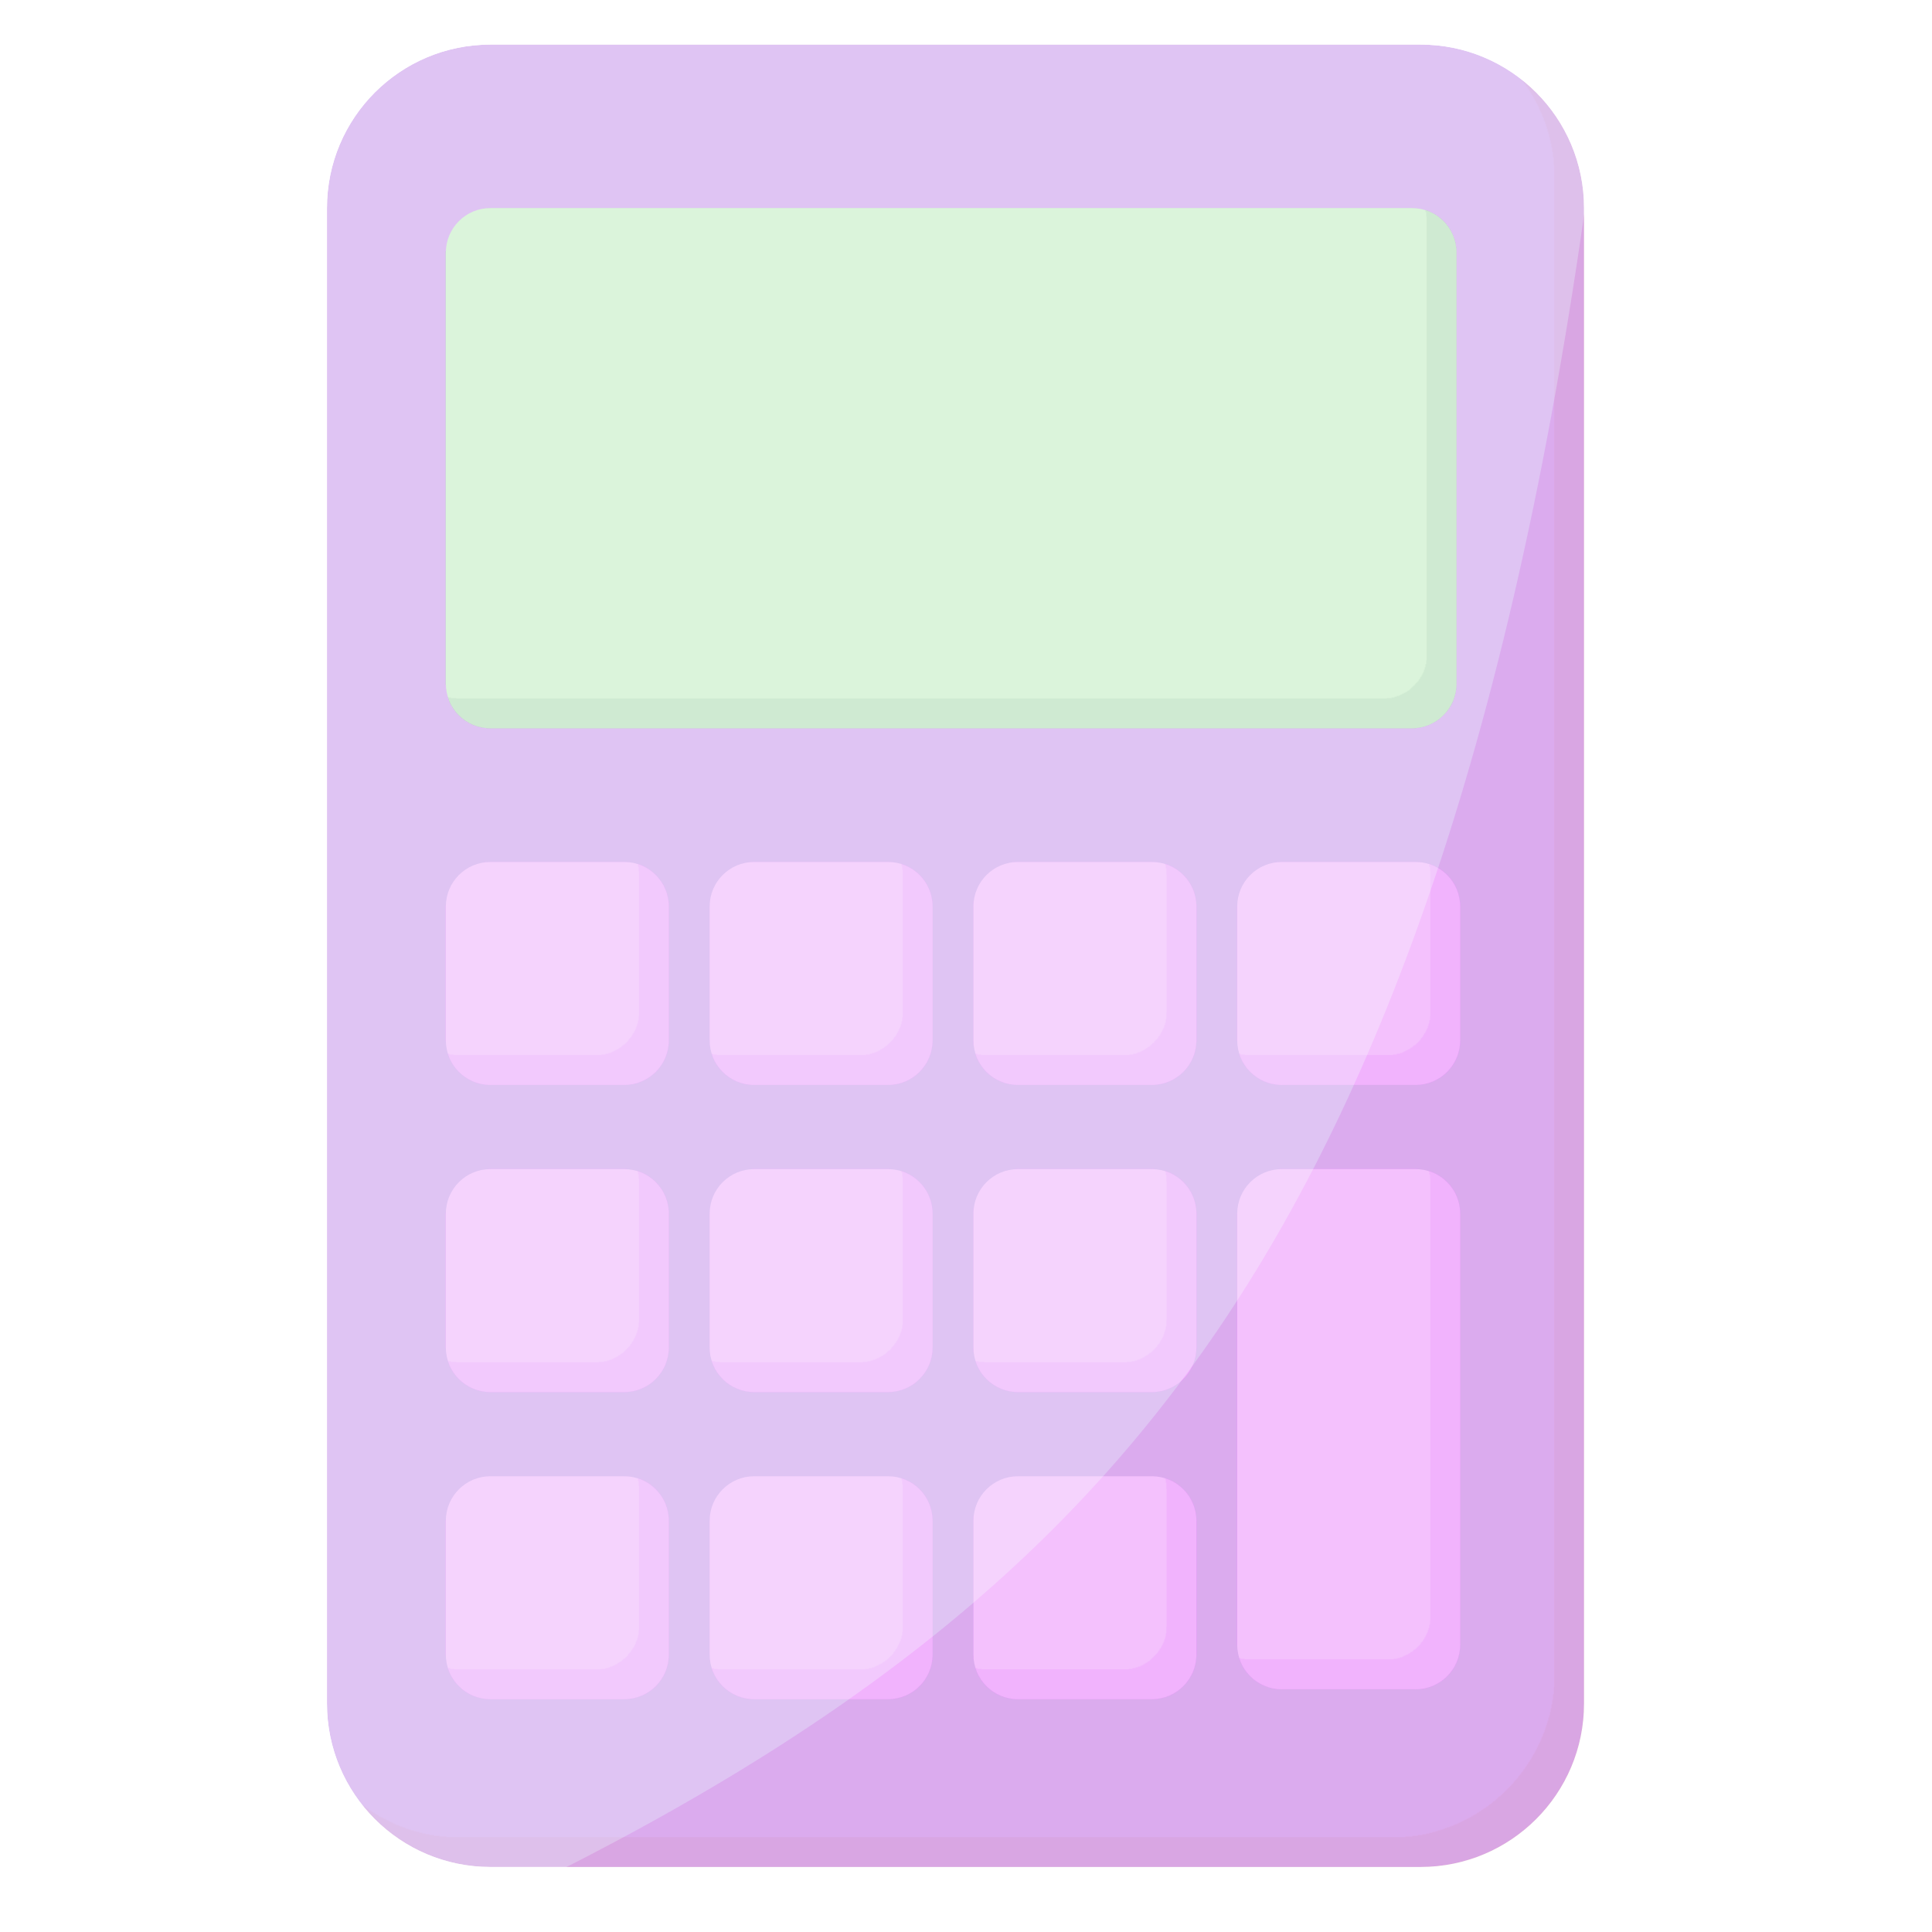
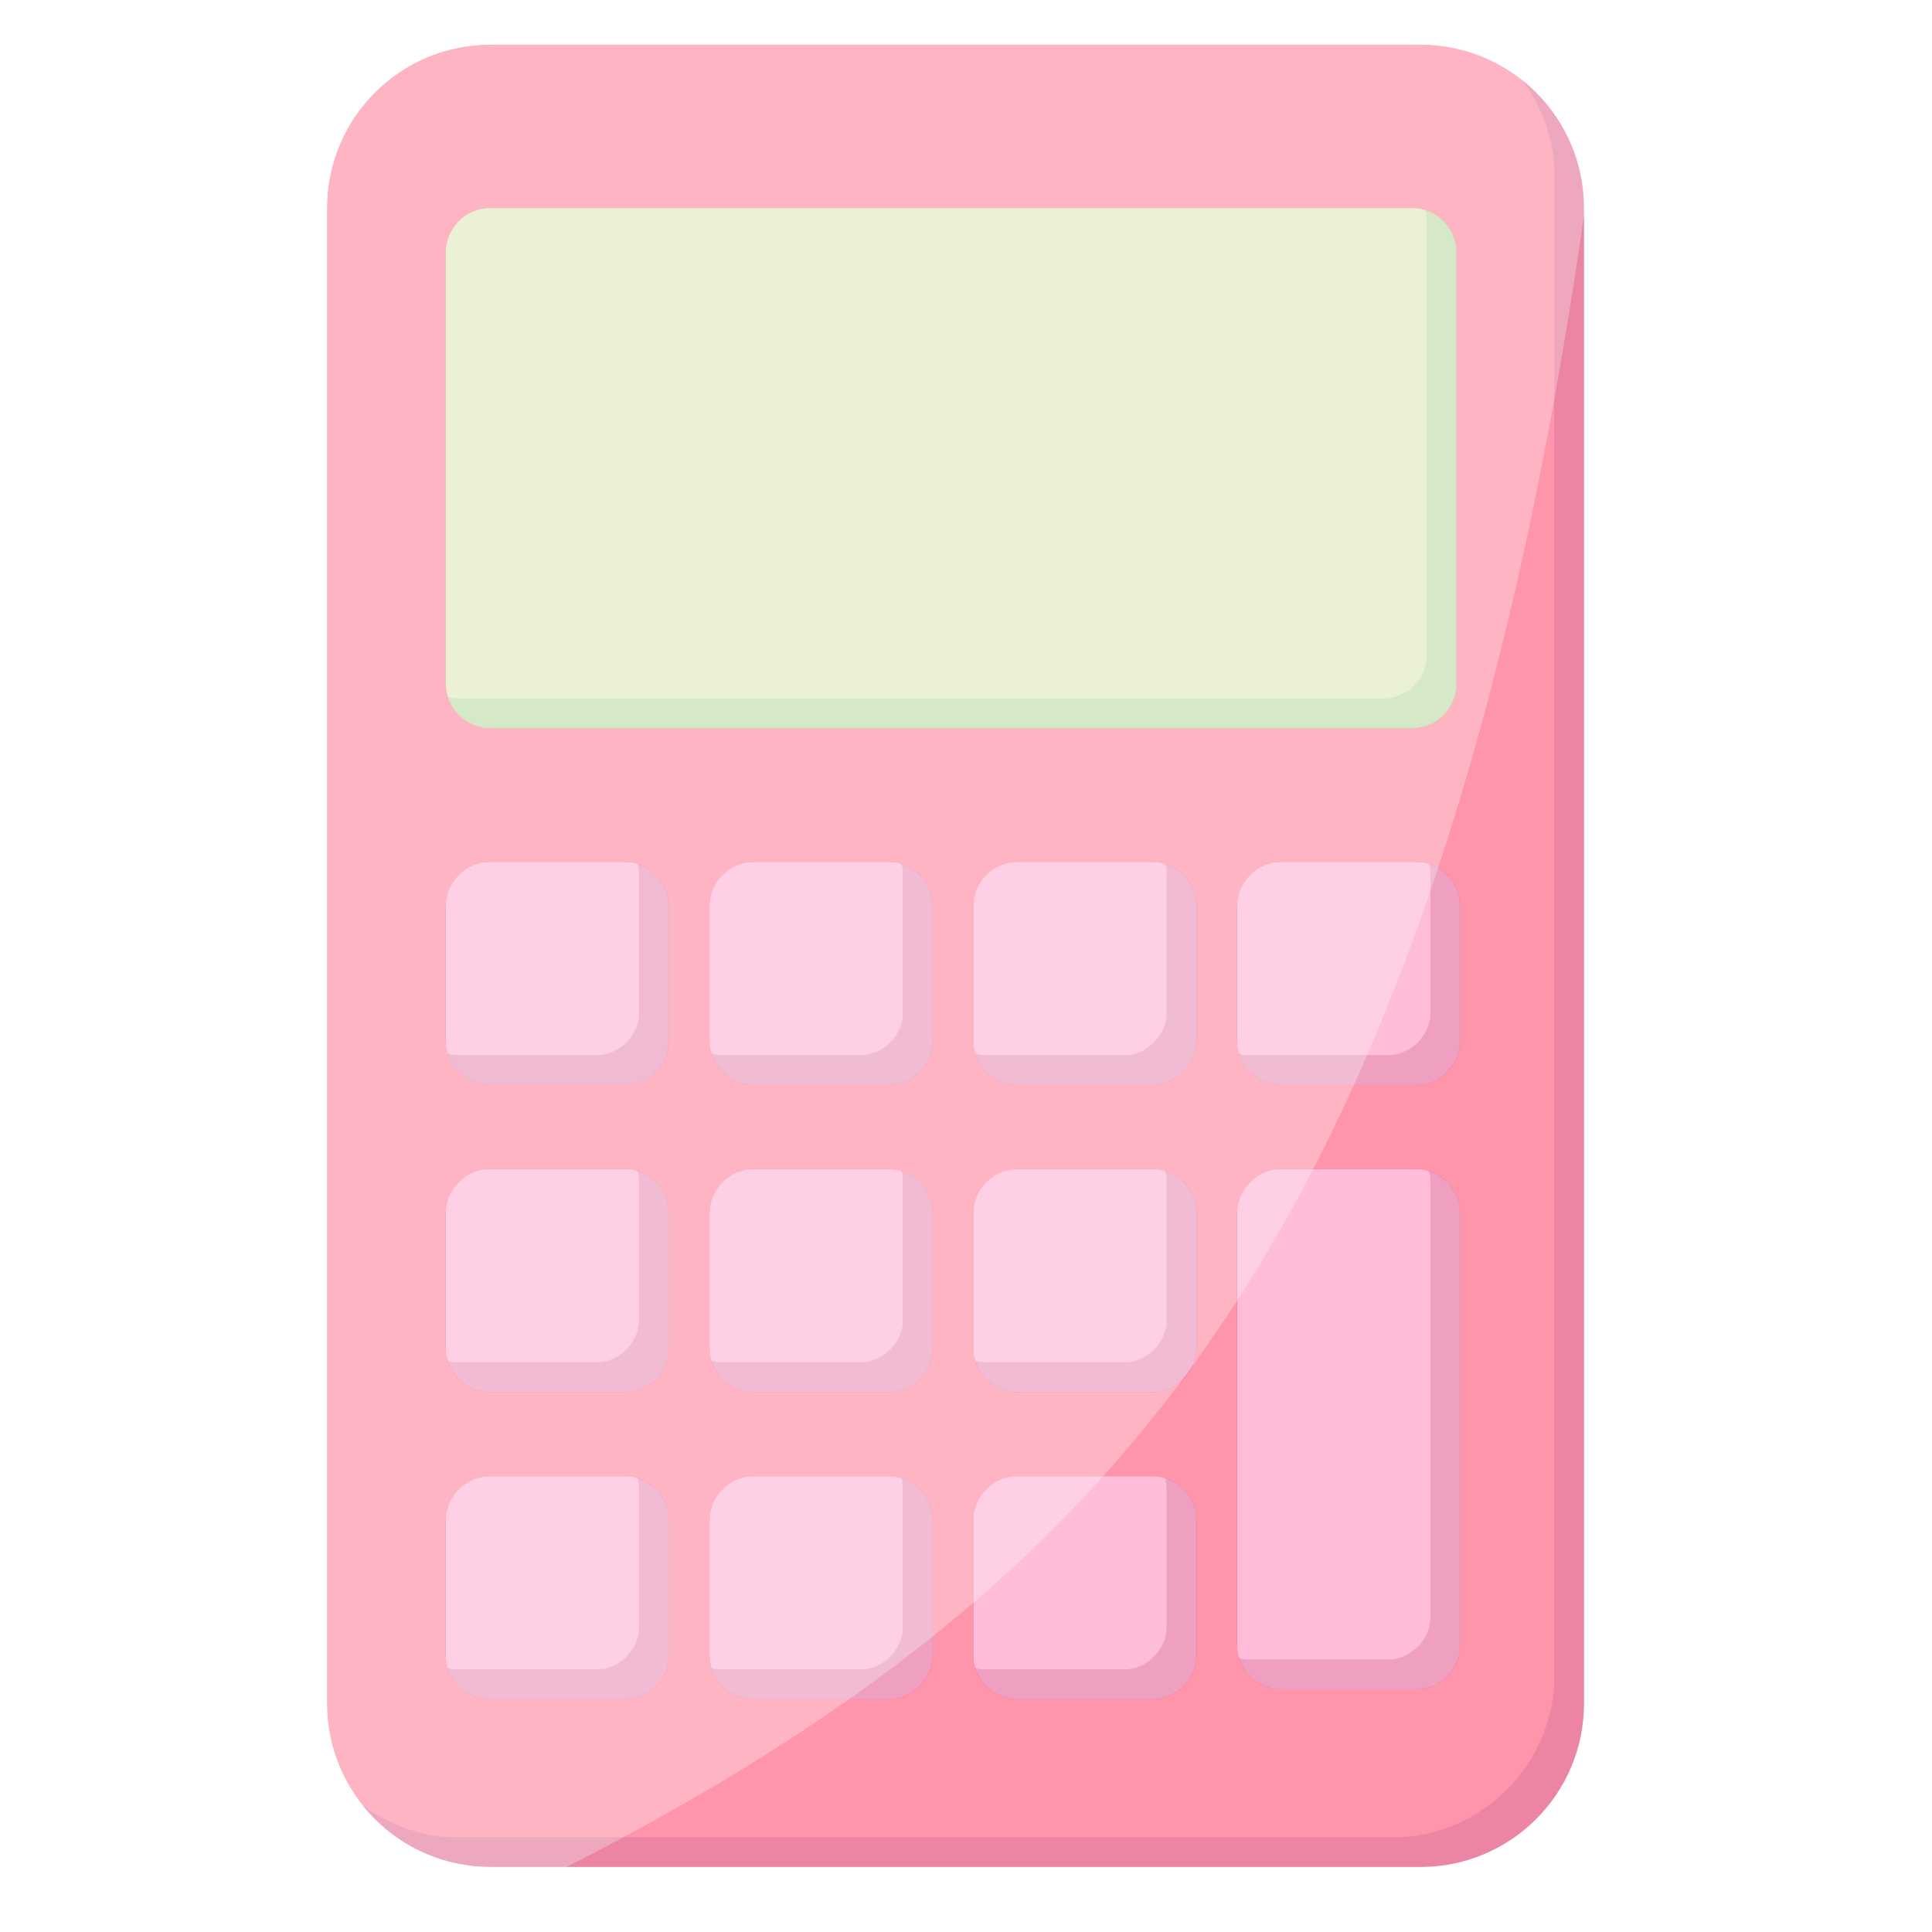
<svg xmlns="http://www.w3.org/2000/svg" width="130" height="130" viewBox="0 0 130 130" fill="none">
  <mask id="mask0_5_2" style="mask-type:alpha" maskUnits="userSpaceOnUse" x="22" y="3" width="85" height="123">
    <rect x="22" y="3" width="84.587" height="122.625" rx="11" fill="#DFC4F3" />
  </mask>
  <g mask="url(#mask0_5_2)">
    <g filter="url(#filter0_i_5_2)">
-       <rect x="22" y="3" width="84.587" height="122.625" rx="11" fill="#DFC4F3" />
+       <path d="M22 14C22 7.925 26.925 3 33 3H95.587C101.662 3 106.587 7.925 106.587 14V114.625C106.587 120.7 101.662 125.625 95.587 125.625H33C26.925 125.625 22 120.7 22 114.625V14Z" fill="#FFB4C4" />
    </g>
    <g opacity="0.82" filter="url(#filter1_i_5_2)">
-       <rect x="65.5" y="58" width="15" height="15" rx="3" fill="#FAD7FF" />
+       <rect x="65.5" y="58" width="15" height="15" rx="3" fill="#FFD7ED" />
    </g>
    <g opacity="0.82" filter="url(#filter2_i_5_2)">
-       <rect x="83.25" y="58" width="15" height="15" rx="3" fill="#FAD7FF" />
+       <rect x="83.25" y="58" width="15" height="15" rx="3" fill="#FFD7ED" />
    </g>
    <g opacity="0.82" filter="url(#filter3_i_5_2)">
-       <rect x="47.75" y="58" width="15" height="15" rx="3" fill="#FAD7FF" />
+       <rect x="47.75" y="58" width="15" height="15" rx="3" fill="#FFD7ED" />
    </g>
    <g opacity="0.82" filter="url(#filter4_i_5_2)">
-       <rect x="30" y="58" width="15" height="15" rx="3" fill="#FAD7FF" />
+       <rect x="30" y="58" width="15" height="15" rx="3" fill="#FFD7ED" />
    </g>
    <g opacity="0.82" filter="url(#filter5_i_5_2)">
-       <rect x="30" y="78.667" width="15" height="15" rx="3" fill="#FAD7FF" />
+       <rect x="30" y="78.667" width="15" height="15" rx="3" fill="#FFD7ED" />
    </g>
    <g opacity="0.82" filter="url(#filter6_i_5_2)">
-       <rect x="47.75" y="78.667" width="15" height="15" rx="3" fill="#FAD7FF" />
+       <rect x="47.75" y="78.667" width="15" height="15" rx="3" fill="#FFD7ED" />
    </g>
    <g opacity="0.82" filter="url(#filter7_i_5_2)">
-       <rect x="65.5" y="78.667" width="15" height="15" rx="3" fill="#FAD7FF" />
+       <rect x="65.5" y="78.667" width="15" height="15" rx="3" fill="#FFD7ED" />
    </g>
    <g opacity="0.82" filter="url(#filter8_i_5_2)">
-       <rect x="30" y="99.333" width="15" height="15" rx="3" fill="#FAD7FF" />
+       <rect x="30" y="99.333" width="15" height="15" rx="3" fill="#FFD7ED" />
    </g>
    <g opacity="0.82" filter="url(#filter9_i_5_2)">
-       <rect x="47.75" y="99.333" width="15" height="15" rx="3" fill="#FAD7FF" />
+       <rect x="47.75" y="99.333" width="15" height="15" rx="3" fill="#FFD7ED" />
    </g>
    <g opacity="0.82" filter="url(#filter10_i_5_2)">
-       <rect x="65.5" y="99.333" width="15" height="15" rx="3" fill="#FAD7FF" />
+       <rect x="65.5" y="99.333" width="15" height="15" rx="3" fill="#FFD7ED" />
    </g>
    <g opacity="0.82" filter="url(#filter11_i_5_2)">
-       <rect x="83.25" y="78.667" width="15" height="35" rx="3" fill="#FAD7FF" />
+       <rect x="83.25" y="78.667" width="15" height="35" rx="3" fill="#FFD7ED" />
    </g>
    <g opacity="0.82" filter="url(#filter12_i_5_2)">
-       <rect x="30" y="14" width="68" height="35" rx="3" fill="#DAFFD5" />
+       <rect x="30" y="14" width="68" height="35" rx="3" fill="#E6FFD9" />
    </g>
    <g style="mix-blend-mode:color-burn">
      <path d="M53 162.909C104.873 137.4 135.383 101.379 146.755 16" stroke="#B77777" stroke-opacity="0.37" stroke-width="80" stroke-linecap="square" />
    </g>
  </g>
  <defs>
    <filter id="filter0_i_5_2" x="22" y="3" width="84.587" height="122.625" filterUnits="userSpaceOnUse" color-interpolation-filters="sRGB">
      <feFlood flood-opacity="0" result="BackgroundImageFix" />
      <feBlend mode="normal" in="SourceGraphic" in2="BackgroundImageFix" result="shape" />
      <feColorMatrix in="SourceAlpha" type="matrix" values="0 0 0 0 0 0 0 0 0 0 0 0 0 0 0 0 0 0 127 0" result="hardAlpha" />
      <feOffset dx="-2" dy="-2" />
      <feComposite in2="hardAlpha" operator="arithmetic" k2="-1" k3="1" />
-       <feColorMatrix type="matrix" values="0 0 0 0 0.865 0 0 0 0 0.662 0 0 0 0 0.767 0 0 0 0.17 0" />
+       <feColorMatrix type="matrix" values="0 0 0 0 0.822 0 0 0 0 0.585 0 0 0 0 0.707 0 0 0 0.39 0" />
      <feBlend mode="normal" in2="shape" result="effect1_innerShadow_5_2" />
    </filter>
    <filter id="filter1_i_5_2" x="65.5" y="58" width="15" height="15" filterUnits="userSpaceOnUse" color-interpolation-filters="sRGB">
      <feFlood flood-opacity="0" result="BackgroundImageFix" />
      <feBlend mode="normal" in="SourceGraphic" in2="BackgroundImageFix" result="shape" />
      <feColorMatrix in="SourceAlpha" type="matrix" values="0 0 0 0 0 0 0 0 0 0 0 0 0 0 0 0 0 0 127 0" result="hardAlpha" />
      <feOffset dx="-2" dy="-2" />
      <feComposite in2="hardAlpha" operator="arithmetic" k2="-1" k3="1" />
-       <feColorMatrix type="matrix" values="0 0 0 0 0.949 0 0 0 0 0.692 0 0 0 0 1 0 0 0 0.34 0" />
+       <feColorMatrix type="matrix" values="0 0 0 0 0.822 0 0 0 0 0.585 0 0 0 0 0.707 0 0 0 0.39 0" />
      <feBlend mode="normal" in2="shape" result="effect1_innerShadow_5_2" />
    </filter>
    <filter id="filter2_i_5_2" x="83.25" y="58" width="15" height="15" filterUnits="userSpaceOnUse" color-interpolation-filters="sRGB">
      <feFlood flood-opacity="0" result="BackgroundImageFix" />
      <feBlend mode="normal" in="SourceGraphic" in2="BackgroundImageFix" result="shape" />
      <feColorMatrix in="SourceAlpha" type="matrix" values="0 0 0 0 0 0 0 0 0 0 0 0 0 0 0 0 0 0 127 0" result="hardAlpha" />
      <feOffset dx="-2" dy="-2" />
      <feComposite in2="hardAlpha" operator="arithmetic" k2="-1" k3="1" />
-       <feColorMatrix type="matrix" values="0 0 0 0 0.949 0 0 0 0 0.692 0 0 0 0 1 0 0 0 0.34 0" />
+       <feColorMatrix type="matrix" values="0 0 0 0 0.822 0 0 0 0 0.585 0 0 0 0 0.707 0 0 0 0.39 0" />
      <feBlend mode="normal" in2="shape" result="effect1_innerShadow_5_2" />
    </filter>
    <filter id="filter3_i_5_2" x="47.75" y="58" width="15" height="15" filterUnits="userSpaceOnUse" color-interpolation-filters="sRGB">
      <feFlood flood-opacity="0" result="BackgroundImageFix" />
      <feBlend mode="normal" in="SourceGraphic" in2="BackgroundImageFix" result="shape" />
      <feColorMatrix in="SourceAlpha" type="matrix" values="0 0 0 0 0 0 0 0 0 0 0 0 0 0 0 0 0 0 127 0" result="hardAlpha" />
      <feOffset dx="-2" dy="-2" />
      <feComposite in2="hardAlpha" operator="arithmetic" k2="-1" k3="1" />
-       <feColorMatrix type="matrix" values="0 0 0 0 0.949 0 0 0 0 0.692 0 0 0 0 1 0 0 0 0.34 0" />
+       <feColorMatrix type="matrix" values="0 0 0 0 0.822 0 0 0 0 0.585 0 0 0 0 0.707 0 0 0 0.39 0" />
      <feBlend mode="normal" in2="shape" result="effect1_innerShadow_5_2" />
    </filter>
    <filter id="filter4_i_5_2" x="30" y="58" width="15" height="15" filterUnits="userSpaceOnUse" color-interpolation-filters="sRGB">
      <feFlood flood-opacity="0" result="BackgroundImageFix" />
      <feBlend mode="normal" in="SourceGraphic" in2="BackgroundImageFix" result="shape" />
      <feColorMatrix in="SourceAlpha" type="matrix" values="0 0 0 0 0 0 0 0 0 0 0 0 0 0 0 0 0 0 127 0" result="hardAlpha" />
      <feOffset dx="-2" dy="-2" />
      <feComposite in2="hardAlpha" operator="arithmetic" k2="-1" k3="1" />
-       <feColorMatrix type="matrix" values="0 0 0 0 0.949 0 0 0 0 0.692 0 0 0 0 1 0 0 0 0.34 0" />
+       <feColorMatrix type="matrix" values="0 0 0 0 0.822 0 0 0 0 0.585 0 0 0 0 0.707 0 0 0 0.4 0" />
      <feBlend mode="normal" in2="shape" result="effect1_innerShadow_5_2" />
    </filter>
    <filter id="filter5_i_5_2" x="30" y="78.667" width="15" height="15" filterUnits="userSpaceOnUse" color-interpolation-filters="sRGB">
      <feFlood flood-opacity="0" result="BackgroundImageFix" />
      <feBlend mode="normal" in="SourceGraphic" in2="BackgroundImageFix" result="shape" />
      <feColorMatrix in="SourceAlpha" type="matrix" values="0 0 0 0 0 0 0 0 0 0 0 0 0 0 0 0 0 0 127 0" result="hardAlpha" />
      <feOffset dx="-2" dy="-2" />
      <feComposite in2="hardAlpha" operator="arithmetic" k2="-1" k3="1" />
-       <feColorMatrix type="matrix" values="0 0 0 0 0.949 0 0 0 0 0.692 0 0 0 0 1 0 0 0 0.34 0" />
+       <feColorMatrix type="matrix" values="0 0 0 0 0.822 0 0 0 0 0.585 0 0 0 0 0.707 0 0 0 0.39 0" />
      <feBlend mode="normal" in2="shape" result="effect1_innerShadow_5_2" />
    </filter>
    <filter id="filter6_i_5_2" x="47.75" y="78.667" width="15" height="15" filterUnits="userSpaceOnUse" color-interpolation-filters="sRGB">
      <feFlood flood-opacity="0" result="BackgroundImageFix" />
      <feBlend mode="normal" in="SourceGraphic" in2="BackgroundImageFix" result="shape" />
      <feColorMatrix in="SourceAlpha" type="matrix" values="0 0 0 0 0 0 0 0 0 0 0 0 0 0 0 0 0 0 127 0" result="hardAlpha" />
      <feOffset dx="-2" dy="-2" />
      <feComposite in2="hardAlpha" operator="arithmetic" k2="-1" k3="1" />
-       <feColorMatrix type="matrix" values="0 0 0 0 0.949 0 0 0 0 0.692 0 0 0 0 1 0 0 0 0.34 0" />
+       <feColorMatrix type="matrix" values="0 0 0 0 0.822 0 0 0 0 0.585 0 0 0 0 0.707 0 0 0 0.39 0" />
      <feBlend mode="normal" in2="shape" result="effect1_innerShadow_5_2" />
    </filter>
    <filter id="filter7_i_5_2" x="65.5" y="78.667" width="15" height="15" filterUnits="userSpaceOnUse" color-interpolation-filters="sRGB">
      <feFlood flood-opacity="0" result="BackgroundImageFix" />
      <feBlend mode="normal" in="SourceGraphic" in2="BackgroundImageFix" result="shape" />
      <feColorMatrix in="SourceAlpha" type="matrix" values="0 0 0 0 0 0 0 0 0 0 0 0 0 0 0 0 0 0 127 0" result="hardAlpha" />
      <feOffset dx="-2" dy="-2" />
      <feComposite in2="hardAlpha" operator="arithmetic" k2="-1" k3="1" />
-       <feColorMatrix type="matrix" values="0 0 0 0 0.949 0 0 0 0 0.692 0 0 0 0 1 0 0 0 0.34 0" />
+       <feColorMatrix type="matrix" values="0 0 0 0 0.822 0 0 0 0 0.585 0 0 0 0 0.707 0 0 0 0.39 0" />
      <feBlend mode="normal" in2="shape" result="effect1_innerShadow_5_2" />
    </filter>
    <filter id="filter8_i_5_2" x="30" y="99.333" width="15" height="15" filterUnits="userSpaceOnUse" color-interpolation-filters="sRGB">
      <feFlood flood-opacity="0" result="BackgroundImageFix" />
      <feBlend mode="normal" in="SourceGraphic" in2="BackgroundImageFix" result="shape" />
      <feColorMatrix in="SourceAlpha" type="matrix" values="0 0 0 0 0 0 0 0 0 0 0 0 0 0 0 0 0 0 127 0" result="hardAlpha" />
      <feOffset dx="-2" dy="-2" />
      <feComposite in2="hardAlpha" operator="arithmetic" k2="-1" k3="1" />
-       <feColorMatrix type="matrix" values="0 0 0 0 0.949 0 0 0 0 0.692 0 0 0 0 1 0 0 0 0.34 0" />
+       <feColorMatrix type="matrix" values="0 0 0 0 0.822 0 0 0 0 0.585 0 0 0 0 0.707 0 0 0 0.39 0" />
      <feBlend mode="normal" in2="shape" result="effect1_innerShadow_5_2" />
    </filter>
    <filter id="filter9_i_5_2" x="47.75" y="99.333" width="15" height="15" filterUnits="userSpaceOnUse" color-interpolation-filters="sRGB">
      <feFlood flood-opacity="0" result="BackgroundImageFix" />
      <feBlend mode="normal" in="SourceGraphic" in2="BackgroundImageFix" result="shape" />
      <feColorMatrix in="SourceAlpha" type="matrix" values="0 0 0 0 0 0 0 0 0 0 0 0 0 0 0 0 0 0 127 0" result="hardAlpha" />
      <feOffset dx="-2" dy="-2" />
      <feComposite in2="hardAlpha" operator="arithmetic" k2="-1" k3="1" />
-       <feColorMatrix type="matrix" values="0 0 0 0 0.949 0 0 0 0 0.692 0 0 0 0 1 0 0 0 0.34 0" />
+       <feColorMatrix type="matrix" values="0 0 0 0 0.822 0 0 0 0 0.585 0 0 0 0 0.707 0 0 0 0.39 0" />
      <feBlend mode="normal" in2="shape" result="effect1_innerShadow_5_2" />
    </filter>
    <filter id="filter10_i_5_2" x="65.5" y="99.333" width="15" height="15" filterUnits="userSpaceOnUse" color-interpolation-filters="sRGB">
      <feFlood flood-opacity="0" result="BackgroundImageFix" />
      <feBlend mode="normal" in="SourceGraphic" in2="BackgroundImageFix" result="shape" />
      <feColorMatrix in="SourceAlpha" type="matrix" values="0 0 0 0 0 0 0 0 0 0 0 0 0 0 0 0 0 0 127 0" result="hardAlpha" />
      <feOffset dx="-2" dy="-2" />
      <feComposite in2="hardAlpha" operator="arithmetic" k2="-1" k3="1" />
-       <feColorMatrix type="matrix" values="0 0 0 0 0.949 0 0 0 0 0.692 0 0 0 0 1 0 0 0 0.34 0" />
+       <feColorMatrix type="matrix" values="0 0 0 0 0.822 0 0 0 0 0.585 0 0 0 0 0.707 0 0 0 0.39 0" />
      <feBlend mode="normal" in2="shape" result="effect1_innerShadow_5_2" />
    </filter>
    <filter id="filter11_i_5_2" x="83.25" y="78.667" width="15" height="35" filterUnits="userSpaceOnUse" color-interpolation-filters="sRGB">
      <feFlood flood-opacity="0" result="BackgroundImageFix" />
      <feBlend mode="normal" in="SourceGraphic" in2="BackgroundImageFix" result="shape" />
      <feColorMatrix in="SourceAlpha" type="matrix" values="0 0 0 0 0 0 0 0 0 0 0 0 0 0 0 0 0 0 127 0" result="hardAlpha" />
      <feOffset dx="-2" dy="-2" />
      <feComposite in2="hardAlpha" operator="arithmetic" k2="-1" k3="1" />
-       <feColorMatrix type="matrix" values="0 0 0 0 0.949 0 0 0 0 0.692 0 0 0 0 1 0 0 0 0.34 0" />
+       <feColorMatrix type="matrix" values="0 0 0 0 0.822 0 0 0 0 0.585 0 0 0 0 0.707 0 0 0 0.39 0" />
      <feBlend mode="normal" in2="shape" result="effect1_innerShadow_5_2" />
    </filter>
    <filter id="filter12_i_5_2" x="30" y="14" width="68" height="35" filterUnits="userSpaceOnUse" color-interpolation-filters="sRGB">
      <feFlood flood-opacity="0" result="BackgroundImageFix" />
      <feBlend mode="normal" in="SourceGraphic" in2="BackgroundImageFix" result="shape" />
      <feColorMatrix in="SourceAlpha" type="matrix" values="0 0 0 0 0 0 0 0 0 0 0 0 0 0 0 0 0 0 127 0" result="hardAlpha" />
      <feOffset dx="-2" dy="-2" />
      <feComposite in2="hardAlpha" operator="arithmetic" k2="-1" k3="1" />
-       <feColorMatrix type="matrix" values="0 0 0 0 0.687 0 0 0 0 0.861 0 0 0 0 0.719 0 0 0 0.34 0" />
+       <feColorMatrix type="matrix" values="0 0 0 0 0.605 0 0 0 0 0.88 0 0 0 0 0.655 0 0 0 0.34 0" />
      <feBlend mode="normal" in2="shape" result="effect1_innerShadow_5_2" />
    </filter>
  </defs>
</svg>
